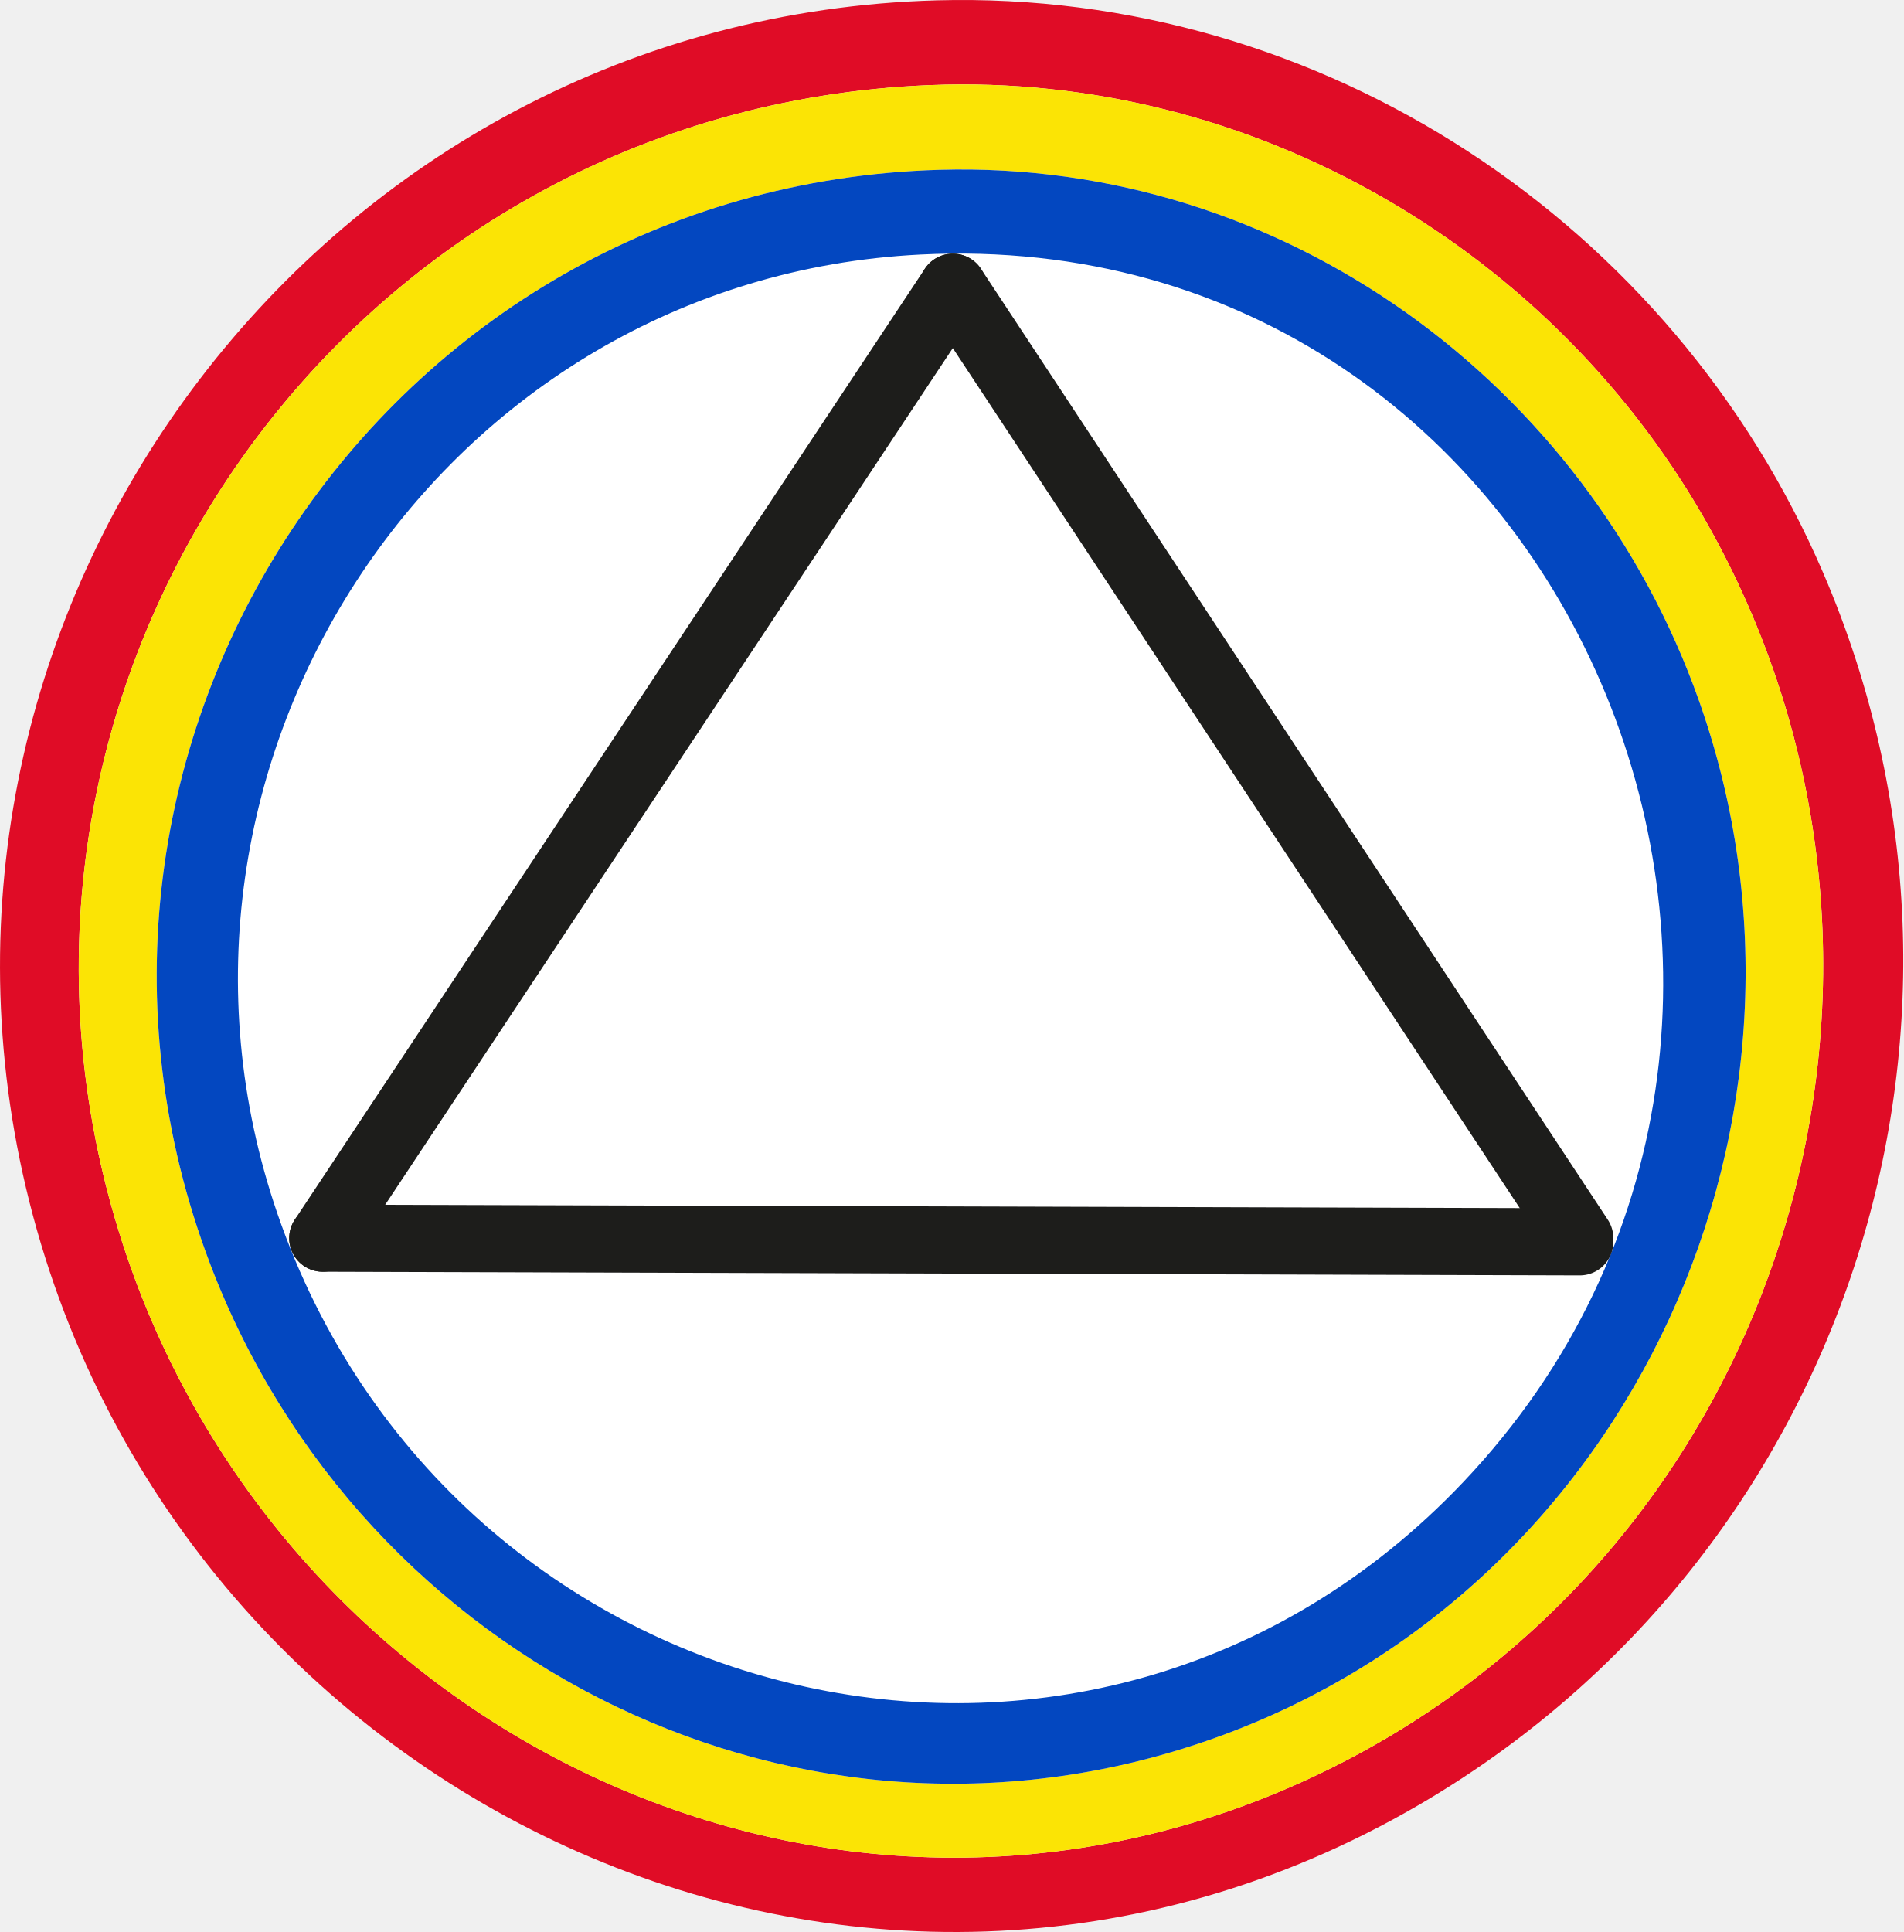
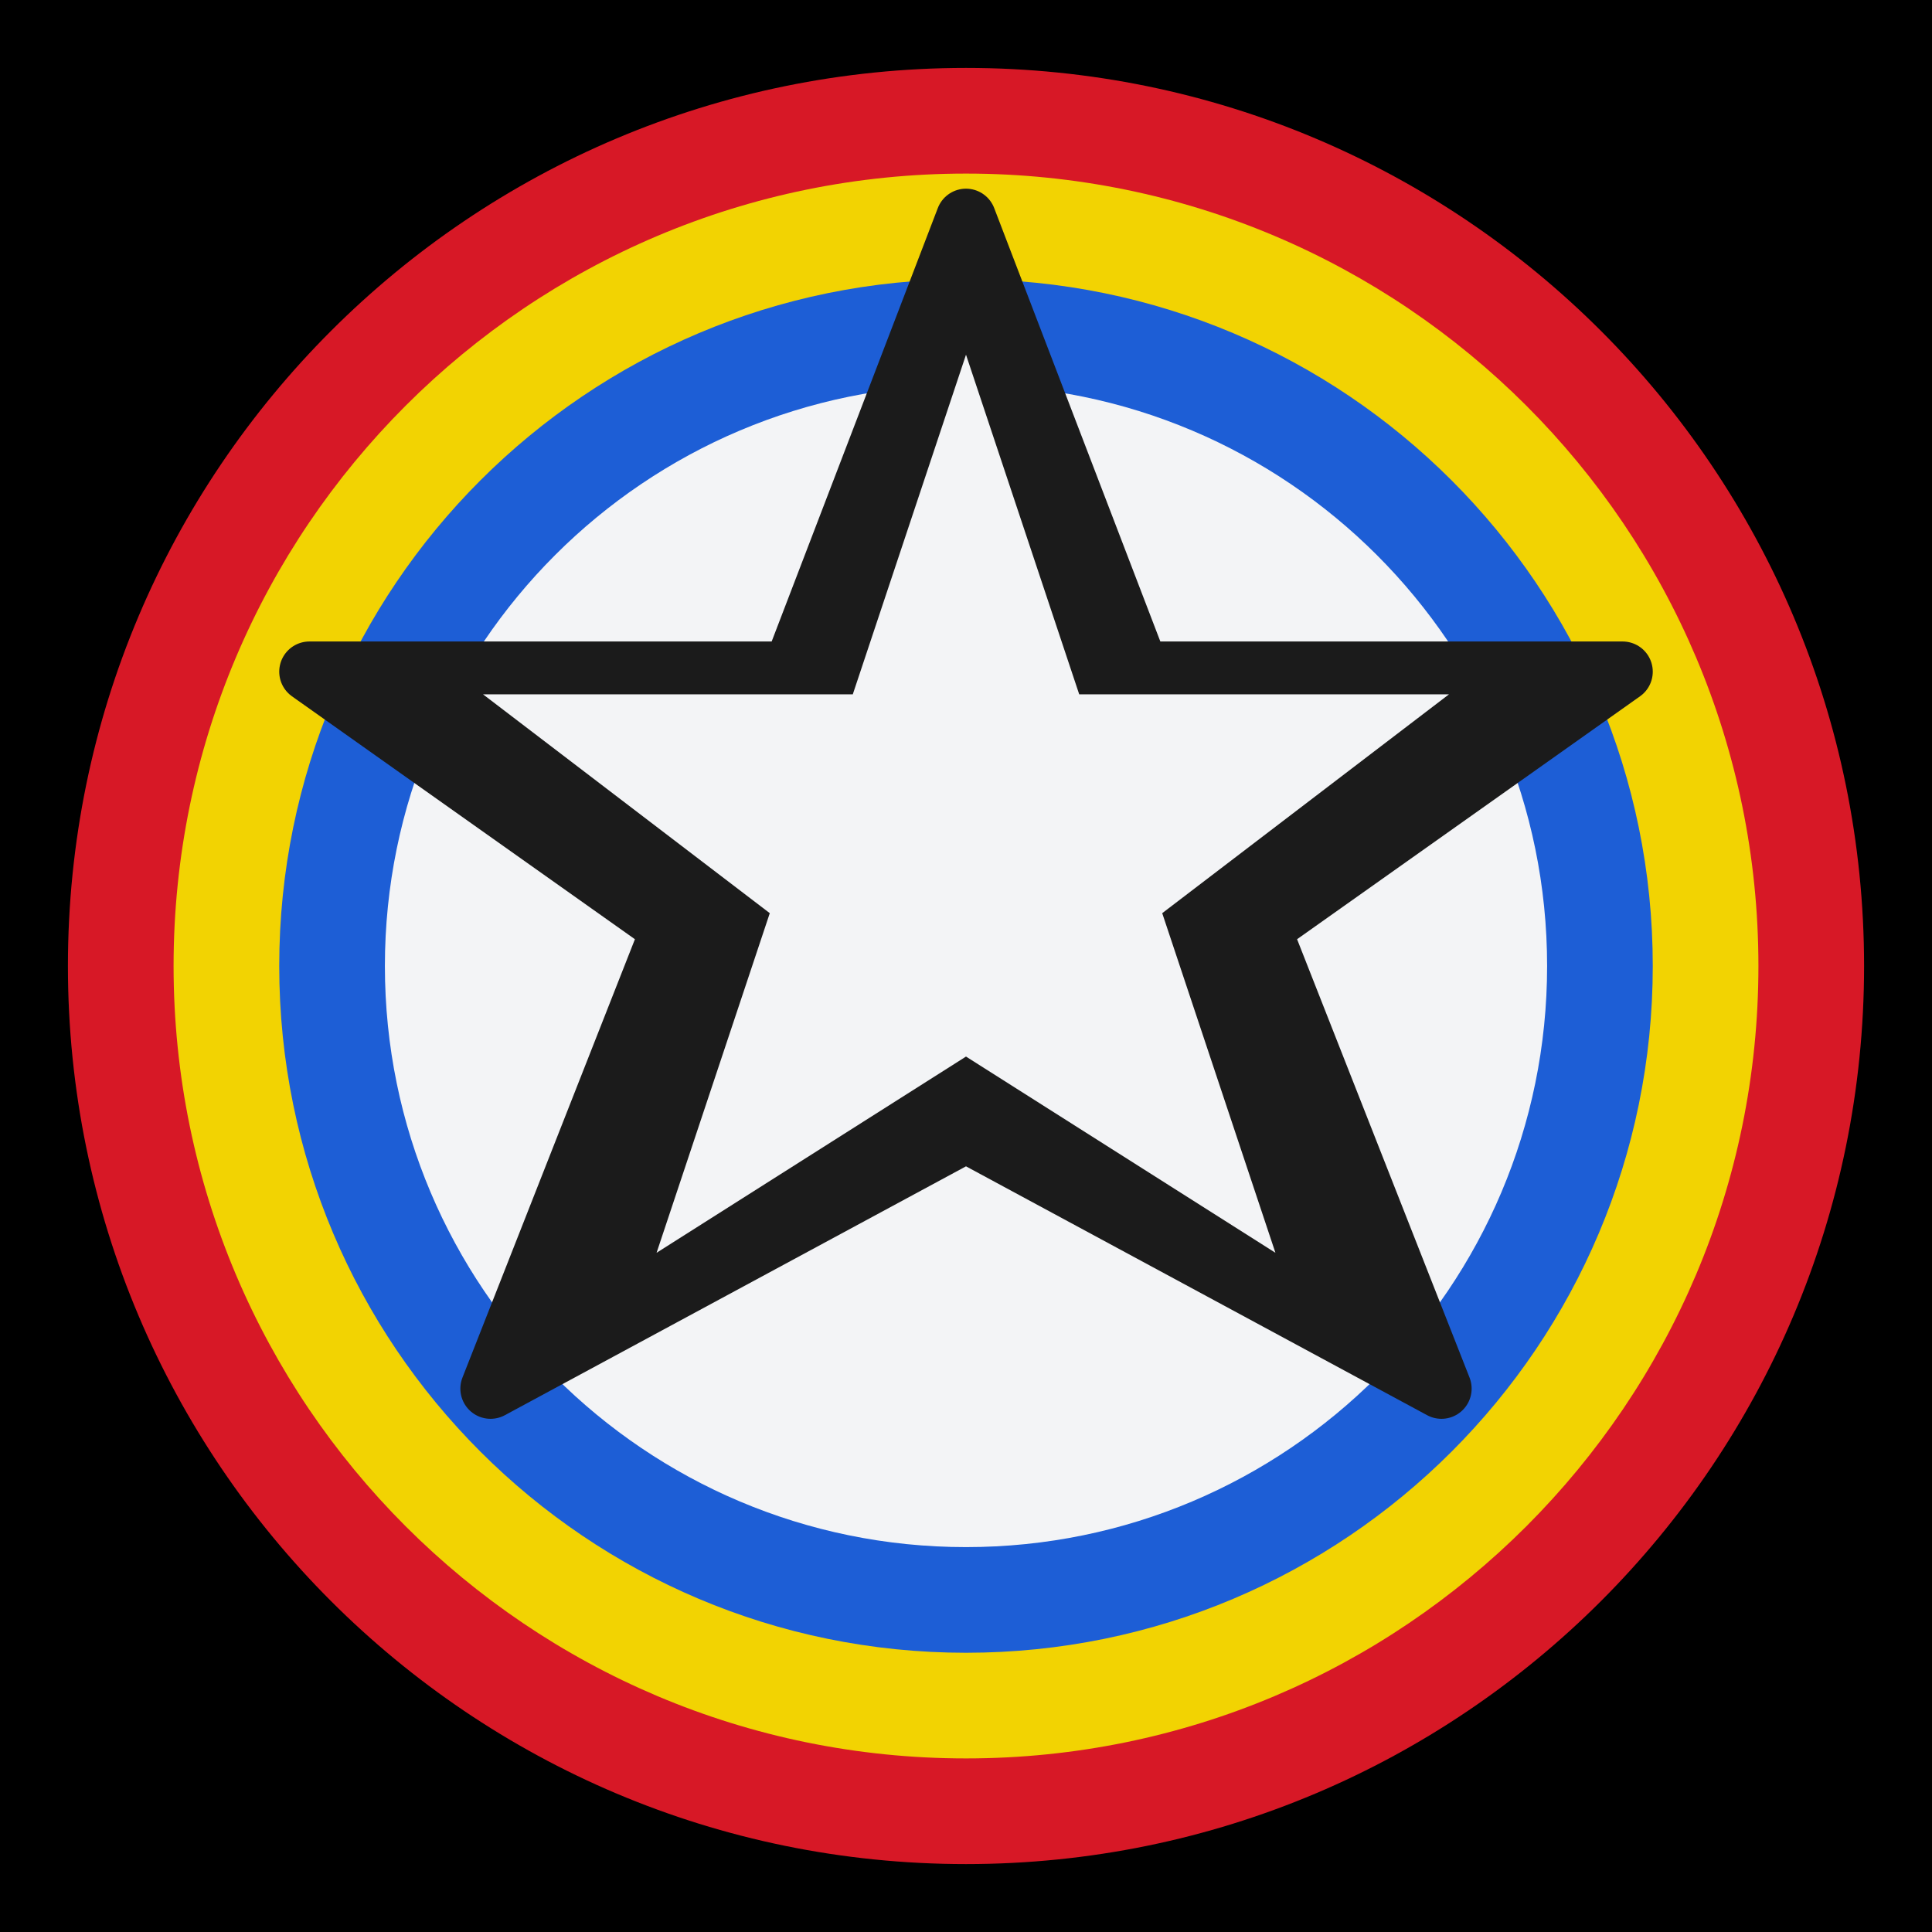
- <svg xmlns="http://www.w3.org/2000/svg" id="Calque_2" data-name="Calque 2" viewBox="0 0 1190.68 1208.54">
-   <defs>
-     <style>
-       .cls-1 {
-         fill: #fbe405;
-       }
- 
-       .cls-2 {
-         fill: #0347c0;
-       }
- 
-       .cls-3 {
-         fill: none;
-         stroke: #1d1d1b;
-         stroke-linecap: round;
-         stroke-miterlimit: 10;
-         stroke-width: 42px;
-       }
- 
-       .cls-4 {
-         fill: #e00c26;
-       }
-     </style>
-   </defs>
-   <g id="Calque_1-2" data-name="Calque 1">
-     <circle cx="595.34" cy="604.27" r="580" fill="white" />
-     <g>
-       <g>
-         <path class="cls-4" d="M585.9.22c241.59-6.67,460.65,139.58,554.65,358.03,122.4,284.43,14.08,615.31-252.99,770.85-349.41,203.49-781.3-4.98-871.32-386.16C-71,373.6,203.98,10.76,585.9.22ZM581.87,53.22C217.26,67.84-32.57,422.28,74.07,769.44c95.58,311.16,442.74,484.44,746.78,342.34,293.06-136.97,405.47-498.58,249.28-780.53C973.56,156.93,784.19,45.11,581.87,53.22Z" />
-         <path class="cls-1" d="M581.87,53.22c202.32-8.11,391.69,103.71,488.26,278.03,156.19,281.95,43.77,643.56-249.28,780.53-304.04,142.1-651.2-31.18-746.78-342.34C-32.57,422.28,217.26,67.84,581.87,53.22ZM587.91,106.22C239.53,116.17,8.12,467.23,131.68,791.17c95.24,249.71,371.18,388.34,628.97,295.77,261.21-93.79,394.36-388.59,302.28-648.54-70.38-198.7-260.09-338.33-475.02-332.19Z" />
-         <path class="cls-2" d="M587.91,106.22c214.93-6.14,404.65,133.49,475.02,332.19,92.08,259.95-41.07,554.74-302.28,648.54-257.8,92.57-533.73-46.07-628.97-295.77C8.12,467.23,239.53,116.17,587.91,106.22ZM575.84,159.22c-300.17,15.01-499.26,318.4-402.18,600.22,108.36,314.56,507.97,414.29,741.91,167.5,274.56-289.65,67.7-788.1-339.72-767.72Z" />
-       </g>
-       <g>
-         <line class="cls-3" x1="201.94" y1="774.53" x2="988.31" y2="776.81" />
-         <line class="cls-3" x1="201.94" y1="774.53" x2="596.13" y2="179.67" />
-         <line class="cls-3" x1="988.32" y1="774.53" x2="596.13" y2="179.67" />
-       </g>
-     </g>
-   </g>
+ <svg xmlns="http://www.w3.org/2000/svg" viewBox="0 0 512 512">
+   <rect width="512" height="512" fill="#000000" />
+   <circle cx="256" cy="256" r="238" fill="#d71826" />
+   <circle cx="256" cy="256" r="210" fill="#f2d302" />
+   <circle cx="256" cy="256" r="182" fill="#1d5ed6" />
+   <circle cx="256" cy="256" r="154" fill="#f3f4f6" />
+   <path d="M256 58        L302 178        L430 178        L334 246        L382 368        L256 300        L130 368        L178 246        L82 178        L210 178 Z" fill="#1b1b1b" stroke="#1b1b1b" stroke-width="16" stroke-linejoin="round" />
+   <path d="M256 94        L286 184        L384 184        L308 242        L338 332        L256 280        L174 332        L204 242        L128 184        L226 184 Z" fill="#f3f4f6" />
</svg>
